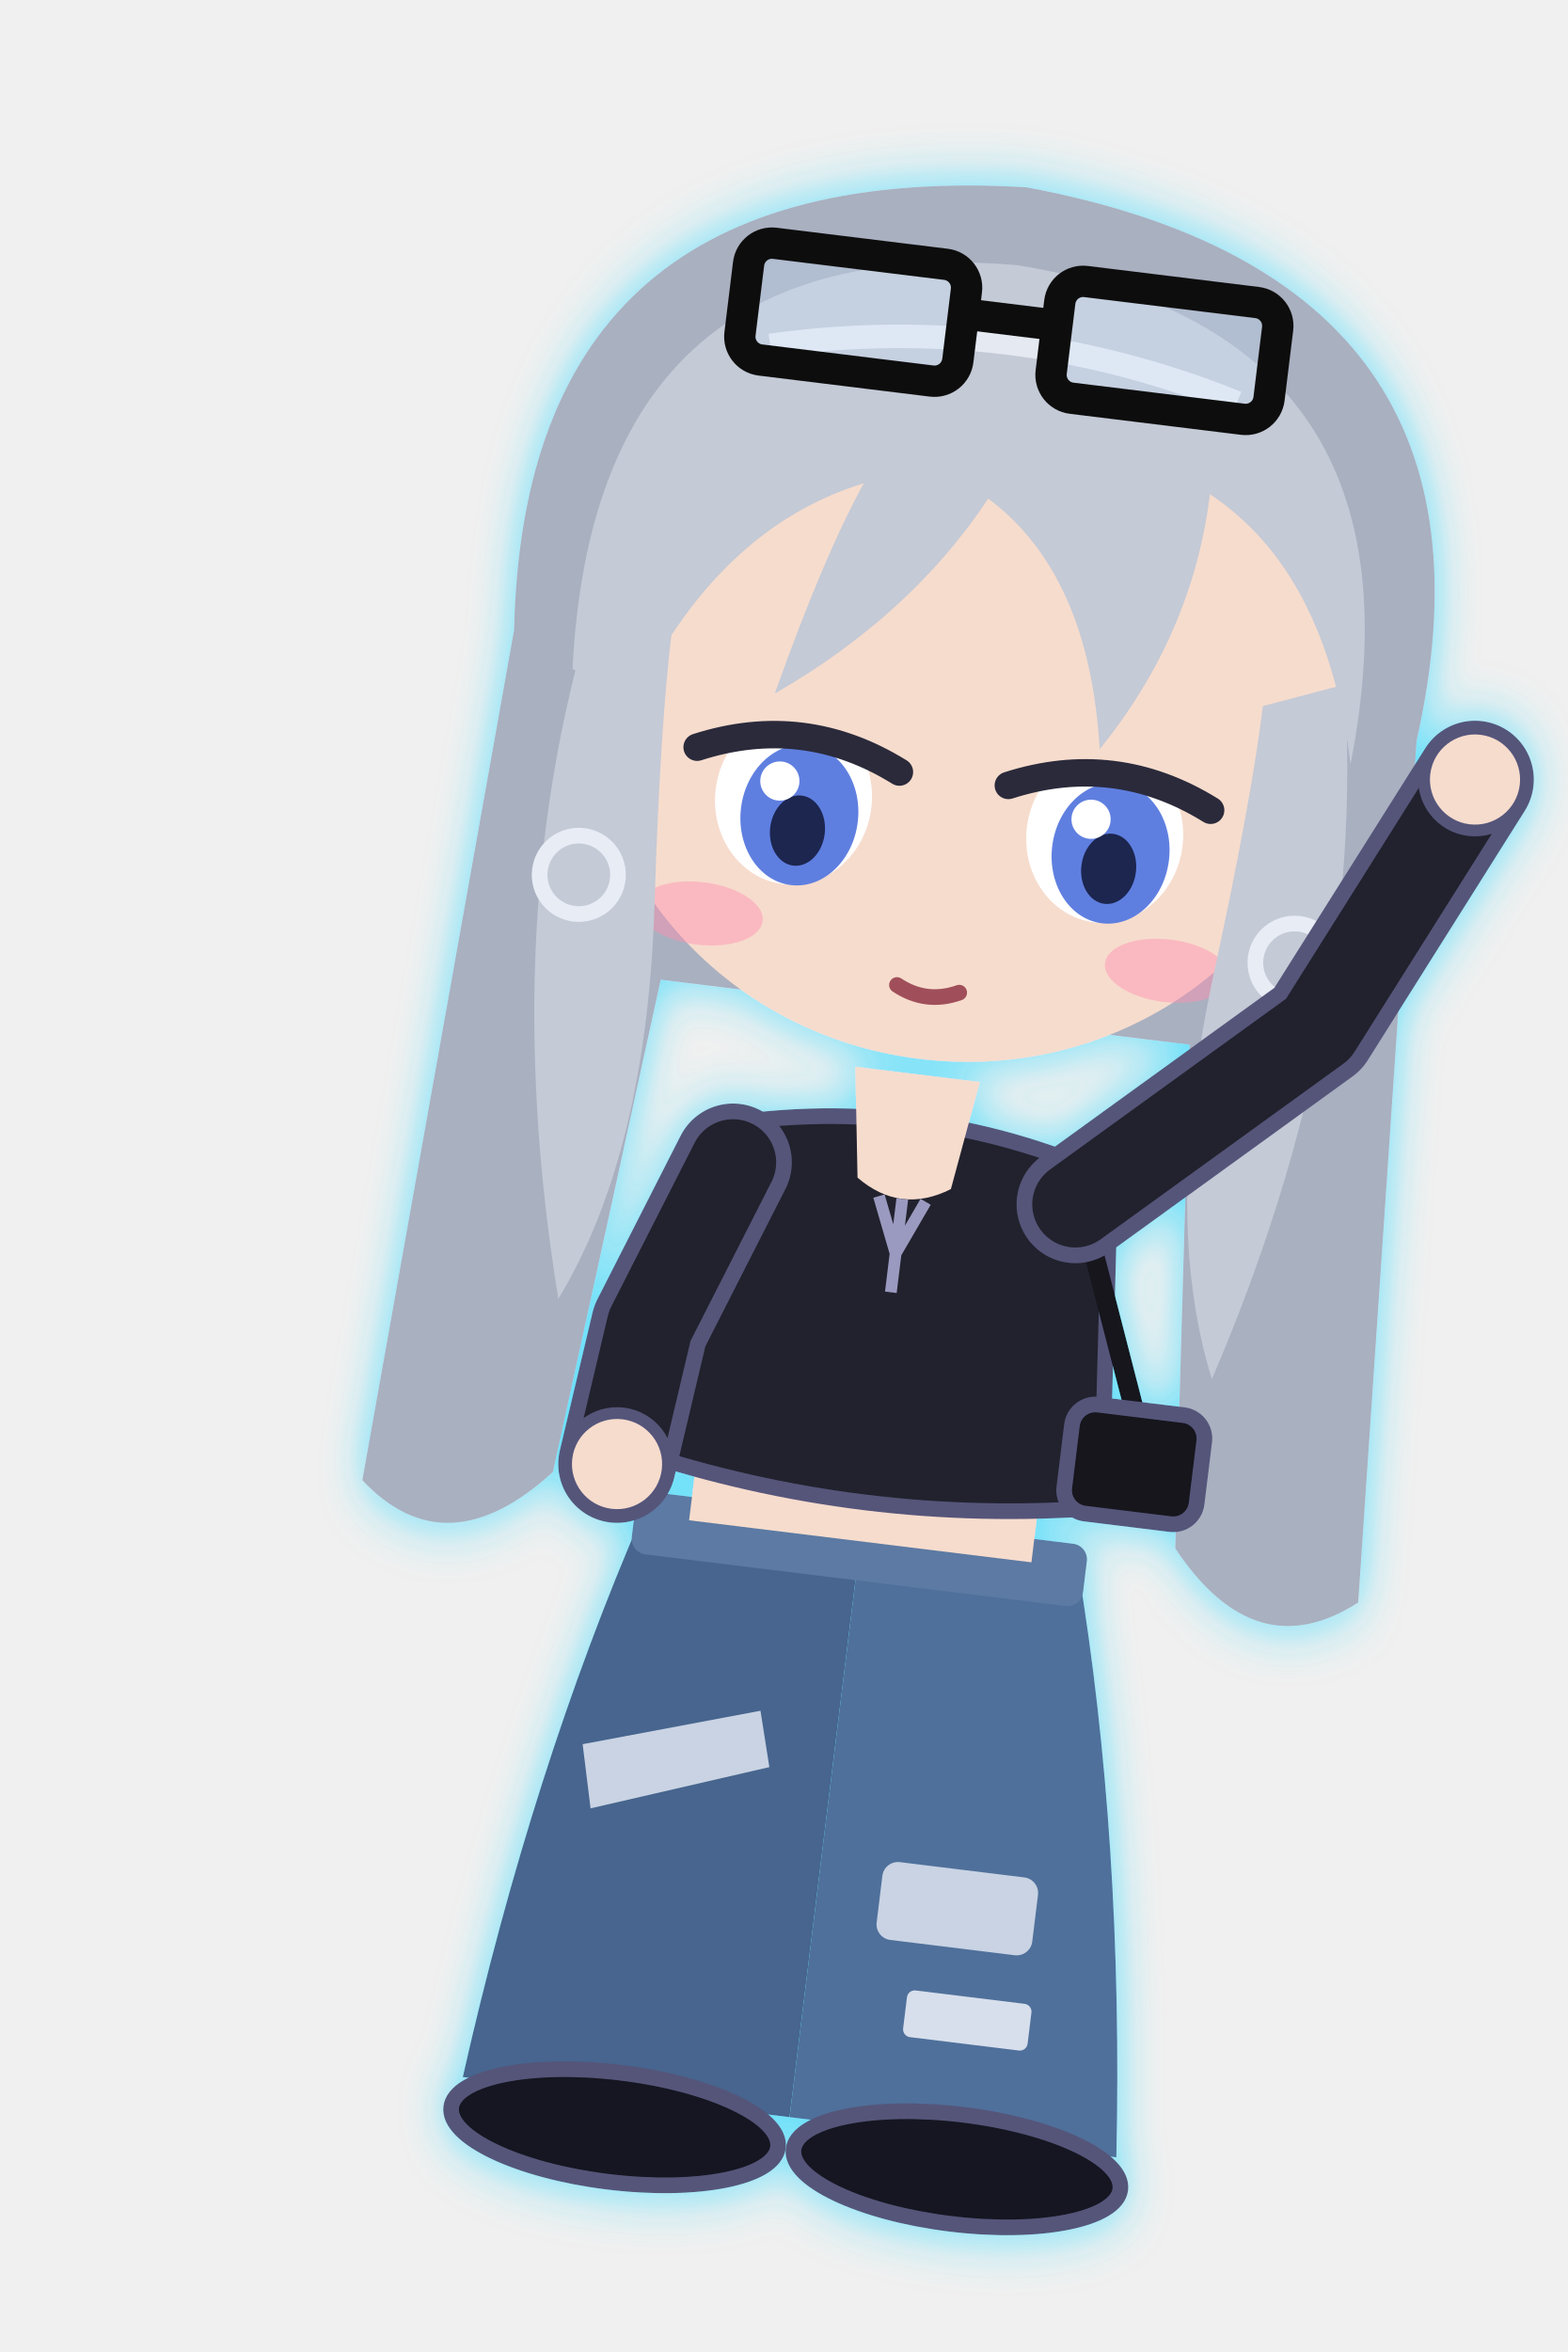
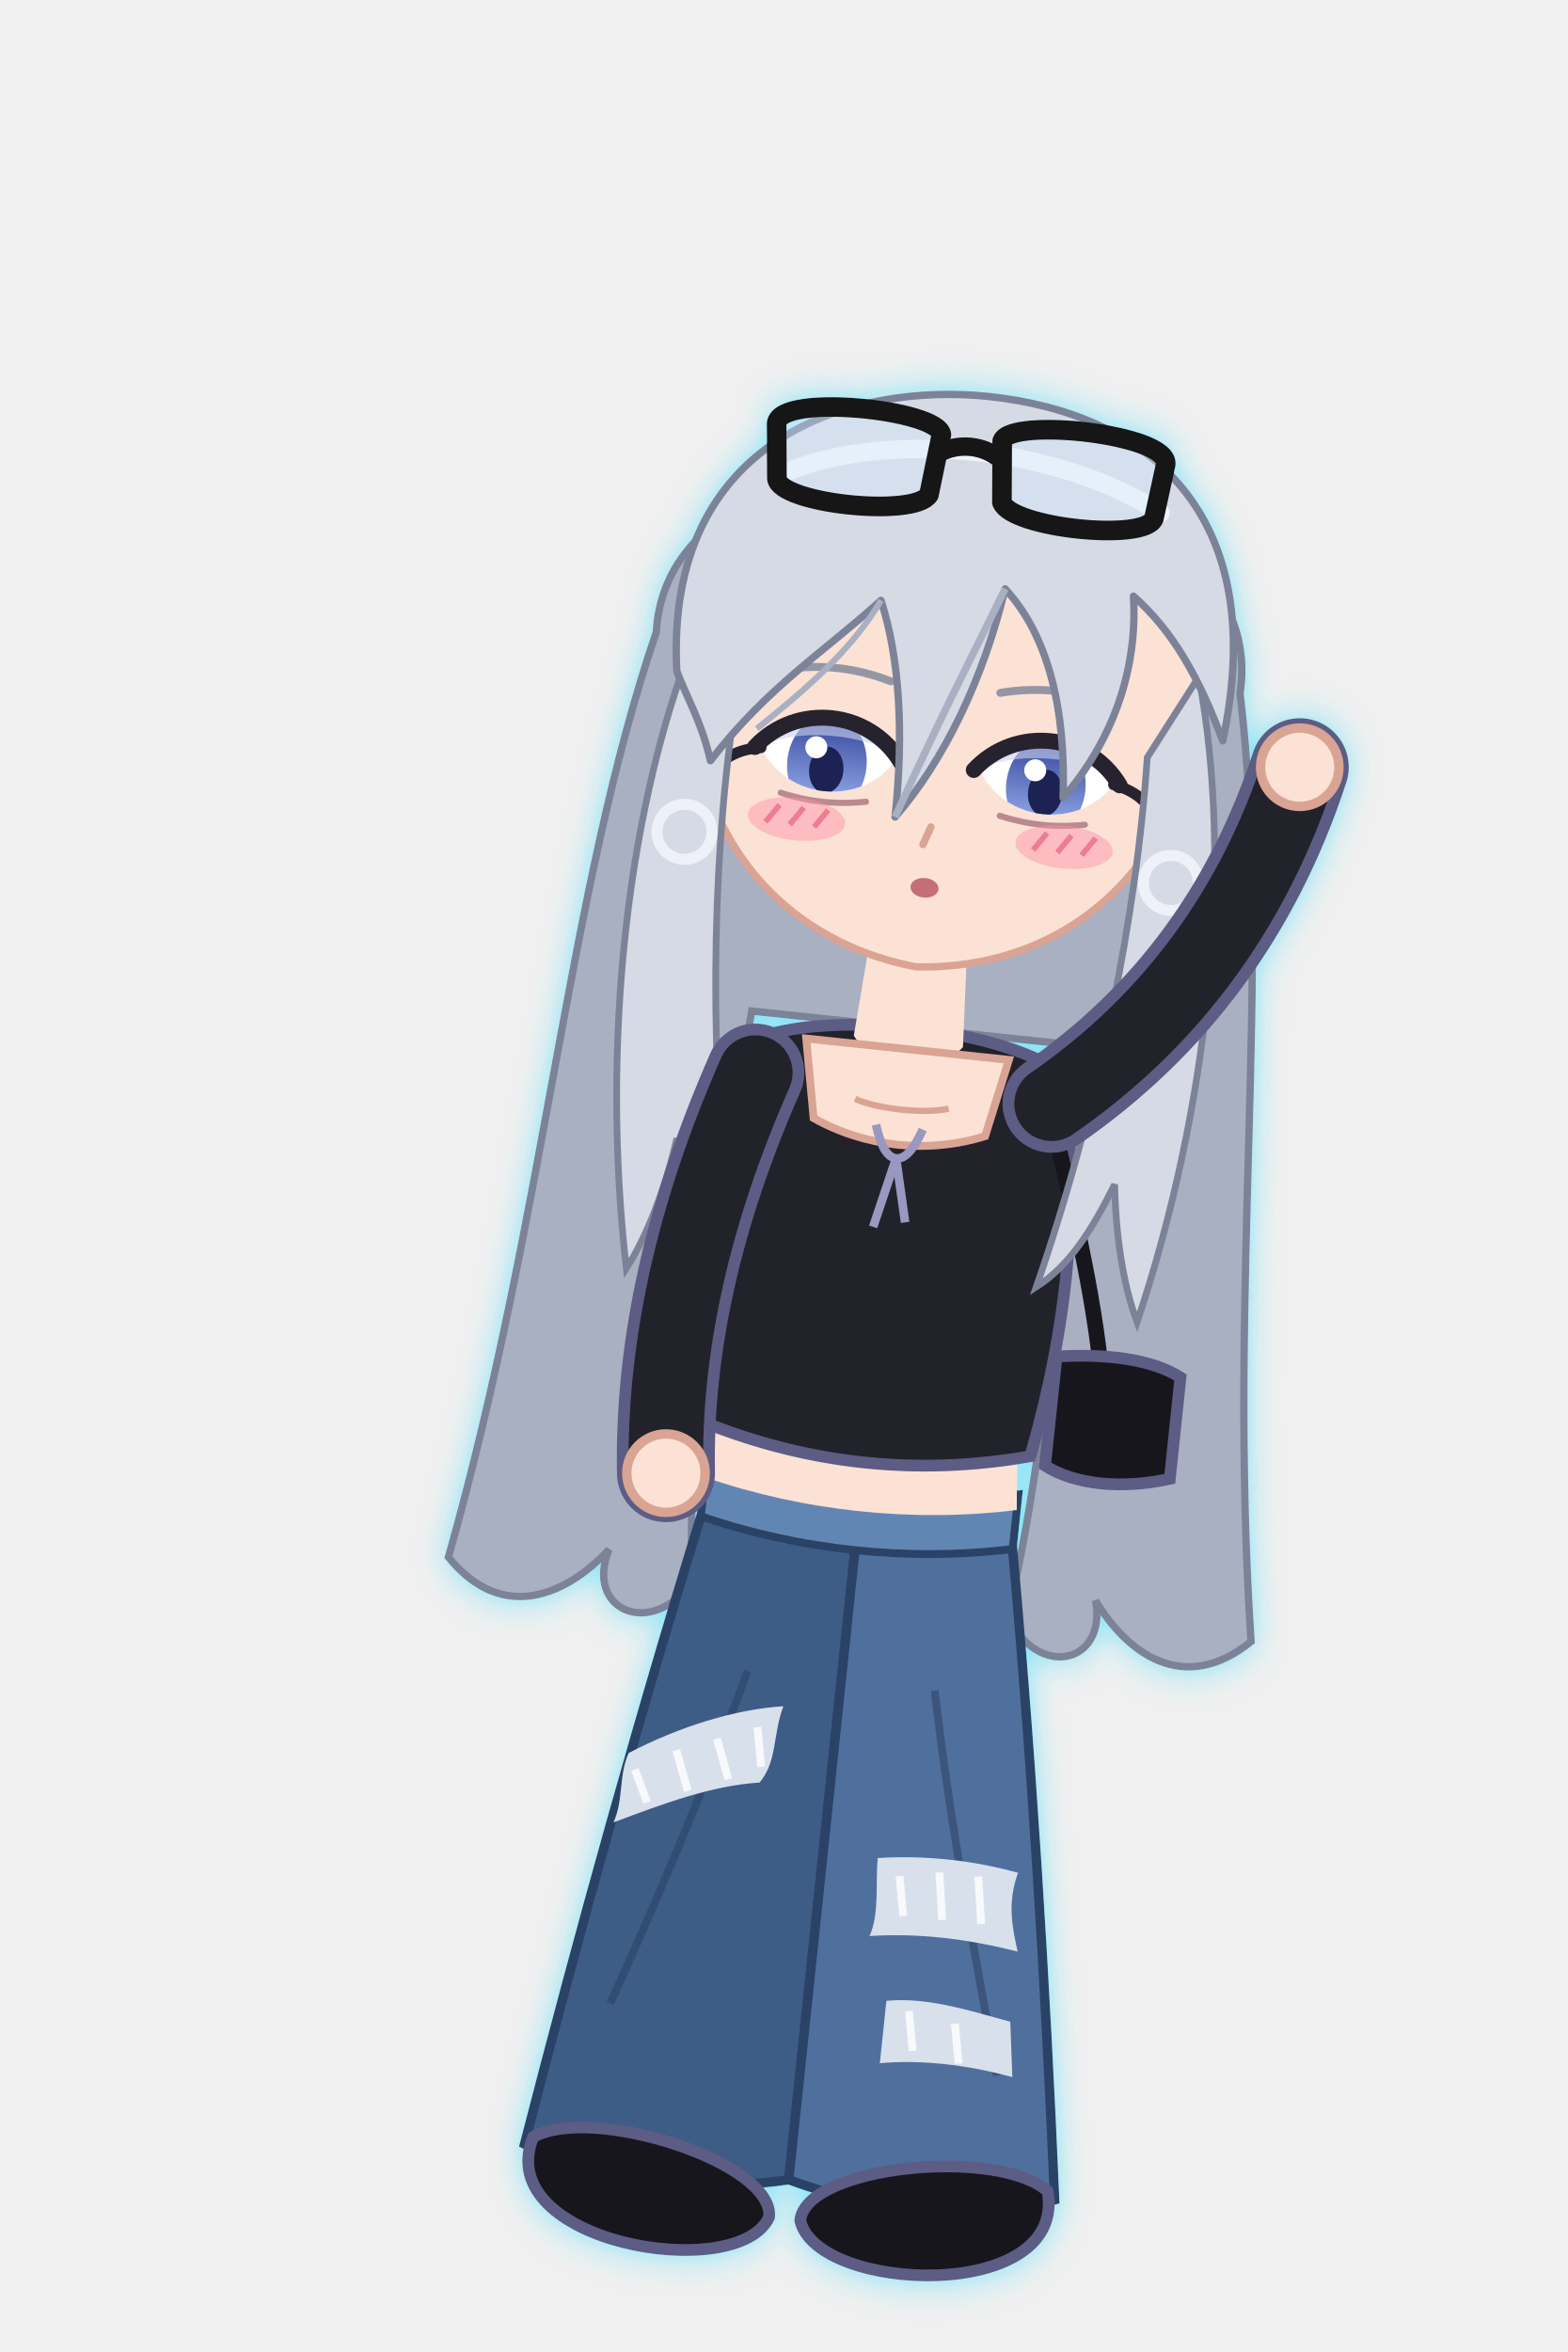
<svg xmlns="http://www.w3.org/2000/svg" viewBox="0 0 200 300" width="400" height="600">
  <defs>
    <filter id="glow" x="-20%" y="-20%" width="140%" height="140%">
-       <feDropShadow dx="0" dy="0" stdDeviation="3" flood-color="#2bd9ff" flood-opacity="0.7" />
+       <feDropShadow dx="0" dy="0" stdDeviation="2" flood-color="#2bd9ff" flood-opacity="0.55" />
    </filter>
+     <linearGradient id="iris" x1="0" y1="0" x2="0" y2="1">
+       <stop offset="0" stop-color="#34449a" />
+       <stop offset="1" stop-color="#9db6f2" />
+     </linearGradient>
  </defs>
-   <g filter="url(#glow)" transform="rotate(7 100 276)">
-     <path d="M42 86 Q36 26 100 22 Q164 26 158 86 L164 196 Q152 206 140 192 L134 128 L66 128 L60 192 Q48 206 36 196 Z" fill="#a9b0c0" />
-     <path d="M72 196 L100 196 L100 270 L58 270 Q62 230 72 196 Z" fill="#46658e" />
-     <path d="M100 196 L128 196 Q138 230 142 270 L100 270 Z" fill="#4f709b" />
-     <rect x="71" y="193" width="58" height="8" rx="2" fill="#5b7aa3" />
-     <path d="M68 226 L90 219 L92 226 L70 234 Z" fill="#c9d3e3" />
-     <rect x="108" y="236" width="20" height="10" rx="2" fill="#c9d3e3" />
-     <rect x="113" y="252" width="16" height="6" rx="1" fill="#d7dfec" />
-     <ellipse cx="78" cy="274" rx="21" ry="7" fill="#151520" stroke="#55557a" stroke-width="2" />
-     <ellipse cx="122" cy="274" rx="21" ry="7" fill="#151520" stroke="#55557a" stroke-width="2" />
-     <rect x="78" y="184" width="44" height="12" fill="#f6dccd" />
-     <path d="M74 146 Q100 138 126 146 L130 188 Q100 194 70 188 Z" fill="#22222e" stroke="#55557a" stroke-width="2" />
-     <path d="M92 136 L108 136 L106 150 Q100 154 94 150 Z" fill="#f6dccd" />
-     <path d="M97 152 L100 159 L103 152 M100 152 L100 164" fill="none" stroke="#9a9ac0" stroke-width="1.5" />
-     <path d="M122 148 L133 176" stroke="#15151f" stroke-width="2.5" />
-     <rect x="125" y="175" width="17" height="14" rx="3" fill="#15151f" stroke="#55557a" stroke-width="2" />
-     <ellipse cx="100" cy="88" rx="48" ry="46" fill="#f6dccd" />
-     <ellipse cx="80" cy="103" rx="10" ry="11" fill="#fff" />
-     <ellipse cx="81" cy="105" rx="7.5" ry="9" fill="#5f7fe0" />
-     <ellipse cx="81" cy="107" rx="3.5" ry="4.5" fill="#1d2550" />
-     <circle cx="78" cy="101" r="2.5" fill="#fff" />
-     <path d="M66 90 H94 V98 Q80 93 66 98 Z" fill="#f6dccd" />
-     <path d="M67 98 Q80 92 93 98" fill="none" stroke="#2a2a3a" stroke-width="3.5" stroke-linecap="round" />
-     <ellipse cx="120" cy="103" rx="10" ry="11" fill="#fff" />
-     <ellipse cx="121" cy="105" rx="7.5" ry="9" fill="#5f7fe0" />
-     <ellipse cx="121" cy="107" rx="3.5" ry="4.5" fill="#1d2550" />
-     <circle cx="118" cy="101" r="2.5" fill="#fff" />
-     <path d="M106 90 H134 V98 Q120 93 106 98 Z" fill="#f6dccd" />
-     <path d="M107 98 Q120 92 133 98" fill="none" stroke="#2a2a3a" stroke-width="3.5" stroke-linecap="round" />
-     <ellipse cx="70" cy="119" rx="8" ry="4" fill="#ff8fb0" opacity="0.45" />
-     <ellipse cx="130" cy="119" rx="8" ry="4" fill="#ff8fb0" opacity="0.45" />
-     <path d="M96 125 Q100 127 104 125" fill="none" stroke="#a0505a" stroke-width="2" stroke-linecap="round" />
-     <path d="M52 80 Q44 122 58 170 Q67 150 64 118 Q62 96 62 84 Z" fill="#c4cad6" />
-     <path d="M148 80 Q156 122 142 170 Q133 150 136 118 Q138 96 138 84 Z" fill="#c4cad6" />
-     <path d="M50 90 Q46 34 100 32 Q154 34 150 90 Q144 66 128 58 Q128 76 118 92 Q114 70 100 62 Q92 78 76 90 Q80 72 84 62 Q66 70 58 94 Z" fill="#c4cad6" />
-     <path d="M70 46 Q100 38 130 46" fill="none" stroke="#eef1f7" stroke-width="3" opacity="0.8" />
-     <g fill="rgba(200,230,255,0.25)" stroke="#111" stroke-width="4">
-       <rect x="66" y="33" width="28" height="15" rx="3" />
-       <rect x="106" y="33" width="28" height="15" rx="3" />
+   <g filter="url(#glow)" transform="rotate(6 100 284)">
+     <g transform="translate(100 124) scale(0.78) translate(-100 -124)">
+       <path d="M52 72 C50 30 150 30 148 72 C158 116 156 168 166 226 C156 236 146 230 140 222 C143 232 132 236 126 226 C130 194 128 160 126 132 L74 132 C72 160 70 194 74 226 C68 236 57 232 60 222 C54 230 44 236 34 226 C44 168 42 116 52 72 Z" fill="#a9b0c2" stroke="#7c8398" stroke-width="1.2" />
    </g>
-     <path d="M94 39 L106 39" stroke="#111" stroke-width="4" />
-     <circle cx="54" cy="116" r="5" fill="none" stroke="#e8ecf5" stroke-width="2" />
-     <circle cx="146" cy="116" r="5" fill="none" stroke="#e8ecf5" stroke-width="2" />
-     <path d="M78 150 L70 172 L68 190" fill="none" stroke="#55557a" stroke-width="15" stroke-linecap="round" stroke-linejoin="round" />
-     <path d="M78 150 L70 172 L68 190" fill="none" stroke="#22222e" stroke-width="11" stroke-linecap="round" stroke-linejoin="round" />
-     <circle cx="68" cy="190" r="6.5" fill="#f6dccd" stroke="#55557a" stroke-width="1.5" />
-     <path d="M122 150 L150 124 L166 90" fill="none" stroke="#55557a" stroke-width="15" stroke-linecap="round" stroke-linejoin="round" />
-     <path d="M122 150 L150 124 L166 90" fill="none" stroke="#22222e" stroke-width="11" stroke-linecap="round" stroke-linejoin="round" />
-     <circle cx="166" cy="90" r="6.5" fill="#f6dccd" stroke="#55557a" stroke-width="1.5" />
+     <path d="M81 190 L100 192 L100 278 C88 281 76 281 66 277 C70 250 75 220 81 190 Z" fill="#3e5c86" stroke="#2c4366" stroke-width="1.2" />
+     <path d="M100 192 L119 190 C125 220 130 250 134 277 C124 281 112 281 100 278 Z" fill="#4f709c" stroke="#2c4366" stroke-width="1.2" />
+     <path d="M80 188 C93 191 107 191 120 188 L120 195 C107 198 93 198 80 195 Z" fill="#6286b4" stroke="#2c4366" stroke-width="1" />
+     <path d="M88 214 C84 230 79 246 75 258" fill="none" stroke="#2c4366" stroke-width="1" opacity="0.6" />
+     <path d="M112 214 C116 232 121 248 125 262" fill="none" stroke="#2c4366" stroke-width="1" opacity="0.6" />
+     <path d="M74 226 C80 222 87 219 93 218 C92 222 93 225 91 228 C85 229 79 232 73 235 C74 232 73 229 74 226 Z" fill="#d8e0ec" />
+     <path d="M107 236 C113 235 119 235 125 236 C124 240 125 243 126 246 C119 245 113 245 107 246 C108 243 107 239 107 236 Z" fill="#d8e0ec" />
+     <path d="M110 254 C115 253 120 254 126 255 L127 262 C121 261 115 261 110 262 Z" fill="#d8e0ec" />
+     <path d="M75 228 l2 4 M80 225 l2 5 M85 223 l2 5 M90 221 l1 5 M110 238 l1 5 M115 237 l1 6 M120 237 l1 6 M113 255 l1 5 M119 256 l1 5" stroke="#fff" stroke-width="1" opacity="0.8" />
+     <path d="M67 276 C63 290 95 292 98 283 C98 276 74 271 67 276 Z" fill="#15151d" stroke="#5c5c84" stroke-width="1.5" />
+     <path d="M133 276 C137 290 105 292 102 283 C102 276 126 271 133 276 Z" fill="#15151d" stroke="#5c5c84" stroke-width="1.5" />
+     <path d="M81 180 C93 183 107 183 119 180 L120 190 C107 193 93 193 80 190 Z" fill="#fbe2d4" />
+     <path d="M80 134 C89 129 111 129 120 134 C124 150 124 166 121 183 C107 187 93 187 79 183 C76 166 76 150 80 134 Z" fill="#202029" stroke="#5c5c84" stroke-width="1.5" />
+     <path d="M94 116 L106 116 L107 132 C104 136 96 136 93 132 Z" fill="#fbe2d4" />
+     <path d="M87 133 L113 133 L111 143 C104 146 96 146 89 143 Z" fill="#fbe2d4" stroke="#d9a493" stroke-width="1" />
+     <path d="M97 143 C98 146 99 147 100 147 C101 147 102 146 103 143 M100 147 L98 156 M100 147 L102 155" fill="none" stroke="#9898c0" stroke-width="1.1" />
+     <path d="M94 140 C97 141 103 141 106 140" fill="none" stroke="#d9a493" stroke-width="0.8" />
+     <path d="M117 134 C123 150 127 162 129 172" fill="none" stroke="#15151d" stroke-width="2" />
+     <path d="M123 170 C129 169 135 169 139 171 L139 184 C133 186 127 186 123 184 Z" fill="#15151d" stroke="#5c5c84" stroke-width="1.5" />
+     <g transform="translate(100 124) scale(0.78) translate(-100 -124)">
+       <path d="M58 72 C58 102 76 120 100 122 C124 120 142 102 142 72 C142 44 58 44 58 72 Z" fill="#fbe2d4" stroke="#d9a493" stroke-width="1.2" />
+       <clipPath id="eye82">
+         <path d="M71 89 C76 82 88 82 93 89 C88 97 76 97 71 89 Z" />
+       </clipPath>
+       <path d="M71 89 C76 82 88 82 93 89 C88 97 76 97 71 89 Z" fill="#fff" />
+       <g clip-path="url(#eye82)">
+         <ellipse cx="82" cy="90.5" rx="6.5" ry="8" fill="url(#iris)" />
+         <ellipse cx="82" cy="91.5" rx="2.8" ry="3.8" fill="#1b2152" />
+         <path d="M71 84 H93 V88 C88 85 76 85 71 89 Z" fill="#c9d2ec" opacity="0.6" />
+       </g>
+       <circle cx="80" cy="88" r="1.8" fill="#fff" />
+       <path d="M70 89 C76 81 88 81 94 89" fill="none" stroke="#26222f" stroke-width="2.6" stroke-linecap="round" />
+       <path d="M71 89 Q68 89.5 66 91" fill="none" stroke="#26222f" stroke-width="1.8" stroke-linecap="round" />
+       <path d="M75 96 Q82 97.5 89 96" fill="none" stroke="#b98a8f" stroke-width="1" stroke-linecap="round" />
+       <path d="M73 76 Q82 73.5 91 76" fill="none" stroke="#7c8398" stroke-width="1.3" stroke-linecap="round" opacity="0.8" />
+       <clipPath id="eye118">
+         <path d="M107 89 C112 82 124 82 129 89 C124 97 112 97 107 89 Z" />
+       </clipPath>
+       <path d="M107 89 C112 82 124 82 129 89 C124 97 112 97 107 89 Z" fill="#fff" />
+       <g clip-path="url(#eye118)">
+         <ellipse cx="118" cy="90.5" rx="6.5" ry="8" fill="url(#iris)" />
+         <ellipse cx="118" cy="91.5" rx="2.8" ry="3.8" fill="#1b2152" />
+         <path d="M107 84 H129 V88 C124 85 112 85 107 89 Z" fill="#c9d2ec" opacity="0.6" />
+       </g>
+       <circle cx="116" cy="88" r="1.8" fill="#fff" />
+       <path d="M106 89 C112 81 124 81 130 89" fill="none" stroke="#26222f" stroke-width="2.6" stroke-linecap="round" />
+       <path d="M129 89 Q132 89.5 134 91" fill="none" stroke="#26222f" stroke-width="1.8" stroke-linecap="round" />
+       <path d="M111 96 Q118 97.5 125 96" fill="none" stroke="#b98a8f" stroke-width="1" stroke-linecap="round" />
+       <path d="M109 76 Q118 73.5 127 76" fill="none" stroke="#7c8398" stroke-width="1.3" stroke-linecap="round" opacity="0.8" />
+       <path d="M100 99 L99 102" stroke="#d9a493" stroke-width="1.2" stroke-linecap="round" />
+       <ellipse cx="100" cy="109" rx="2.3" ry="1.6" fill="#c46e78" />
+       <ellipse cx="78" cy="100" rx="8" ry="3.5" fill="#ff8fa8" opacity="0.45" />
+       <ellipse cx="122" cy="100" rx="8" ry="3.5" fill="#ff8fa8" opacity="0.45" />
+       <path d="M73 101 l2 -3 M77 101 l2 -3 M81 101 l2 -3 M117 101 l2 -3 M121 101 l2 -3 M125 101 l2 -3" stroke="#e86a8a" stroke-width="0.9" opacity="0.8" />
+       <path d="M59 70 C50 100 50 140 58 176 C61 170 63 162 64 154 C67 162 70 168 75 172 C68 142 65 110 66 84 Z" fill="#d5dae4" stroke="#7c8398" stroke-width="1.1" />
+       <path d="M141 70 C150 100 150 140 142 176 C139 170 137 162 136 154 C133 162 130 168 125 172 C132 142 135 110 134 84 Z" fill="#d5dae4" stroke="#7c8398" stroke-width="1.1" />
+       <path d="M56 78 C50 40 80 28 102 28 C128 28 150 42 146 80 C141 70 136 63 129 58 C131 70 128 82 121 92 C120 78 116 66 108 59 C106 74 101 88 94 98 C94 84 92 72 88 63 C80 72 71 79 63 92 C61 86 58 82 56 78 Z" fill="#d5dae4" stroke="#7c8398" stroke-width="1.2" stroke-linejoin="round" />
+       <path d="M108 59 C104 70 100 80 94 98" fill="none" stroke="#a9b0c2" stroke-width="1.2" />
+       <path d="M88 63 C84 72 76 80 70 86" fill="none" stroke="#a9b0c2" stroke-width="1" />
+       <path d="M70 44 C84 36 112 34 132 44" fill="none" stroke="#f4f6fb" stroke-width="3" stroke-linecap="round" opacity="0.9" />
+       <g fill="rgba(210,235,255,0.35)" stroke="#121218" stroke-width="3.2" stroke-linejoin="round">
+         <path d="M68 36 C68 31 94 31 95 35 L94 45 C92 49 70 49 69 45 Z" />
+         <path d="M105 35 C106 31 132 31 132 36 L131 45 C130 49 108 49 106 45 Z" />
+       </g>
+       <path d="M95 38 C98 36 102 36 105 38" fill="none" stroke="#121218" stroke-width="3" />
+       <circle cx="60" cy="104" r="4.5" fill="none" stroke="#eef1f7" stroke-width="1.8" />
+       <circle cx="140" cy="104" r="4.5" fill="none" stroke="#eef1f7" stroke-width="1.8" />
+     </g>
+     <path d="M81 138 Q72 166 75 190" fill="none" stroke="#5c5c84" stroke-width="12.5" stroke-linecap="round" />
+     <path d="M81 138 Q72 166 75 190" fill="none" stroke="#202029" stroke-width="9.5" stroke-linecap="round" />
+     <circle cx="75" cy="190" r="5" fill="#fbe2d4" stroke="#d9a493" stroke-width="1.2" />
+     <path d="M119 138 Q140 120 146 92" fill="none" stroke="#5c5c84" stroke-width="12.5" stroke-linecap="round" />
+     <path d="M119 138 Q140 120 146 92" fill="none" stroke="#202029" stroke-width="9.5" stroke-linecap="round" />
+     <circle cx="146" cy="92" r="5" fill="#fbe2d4" stroke="#d9a493" stroke-width="1.2" />
  </g>
</svg>
